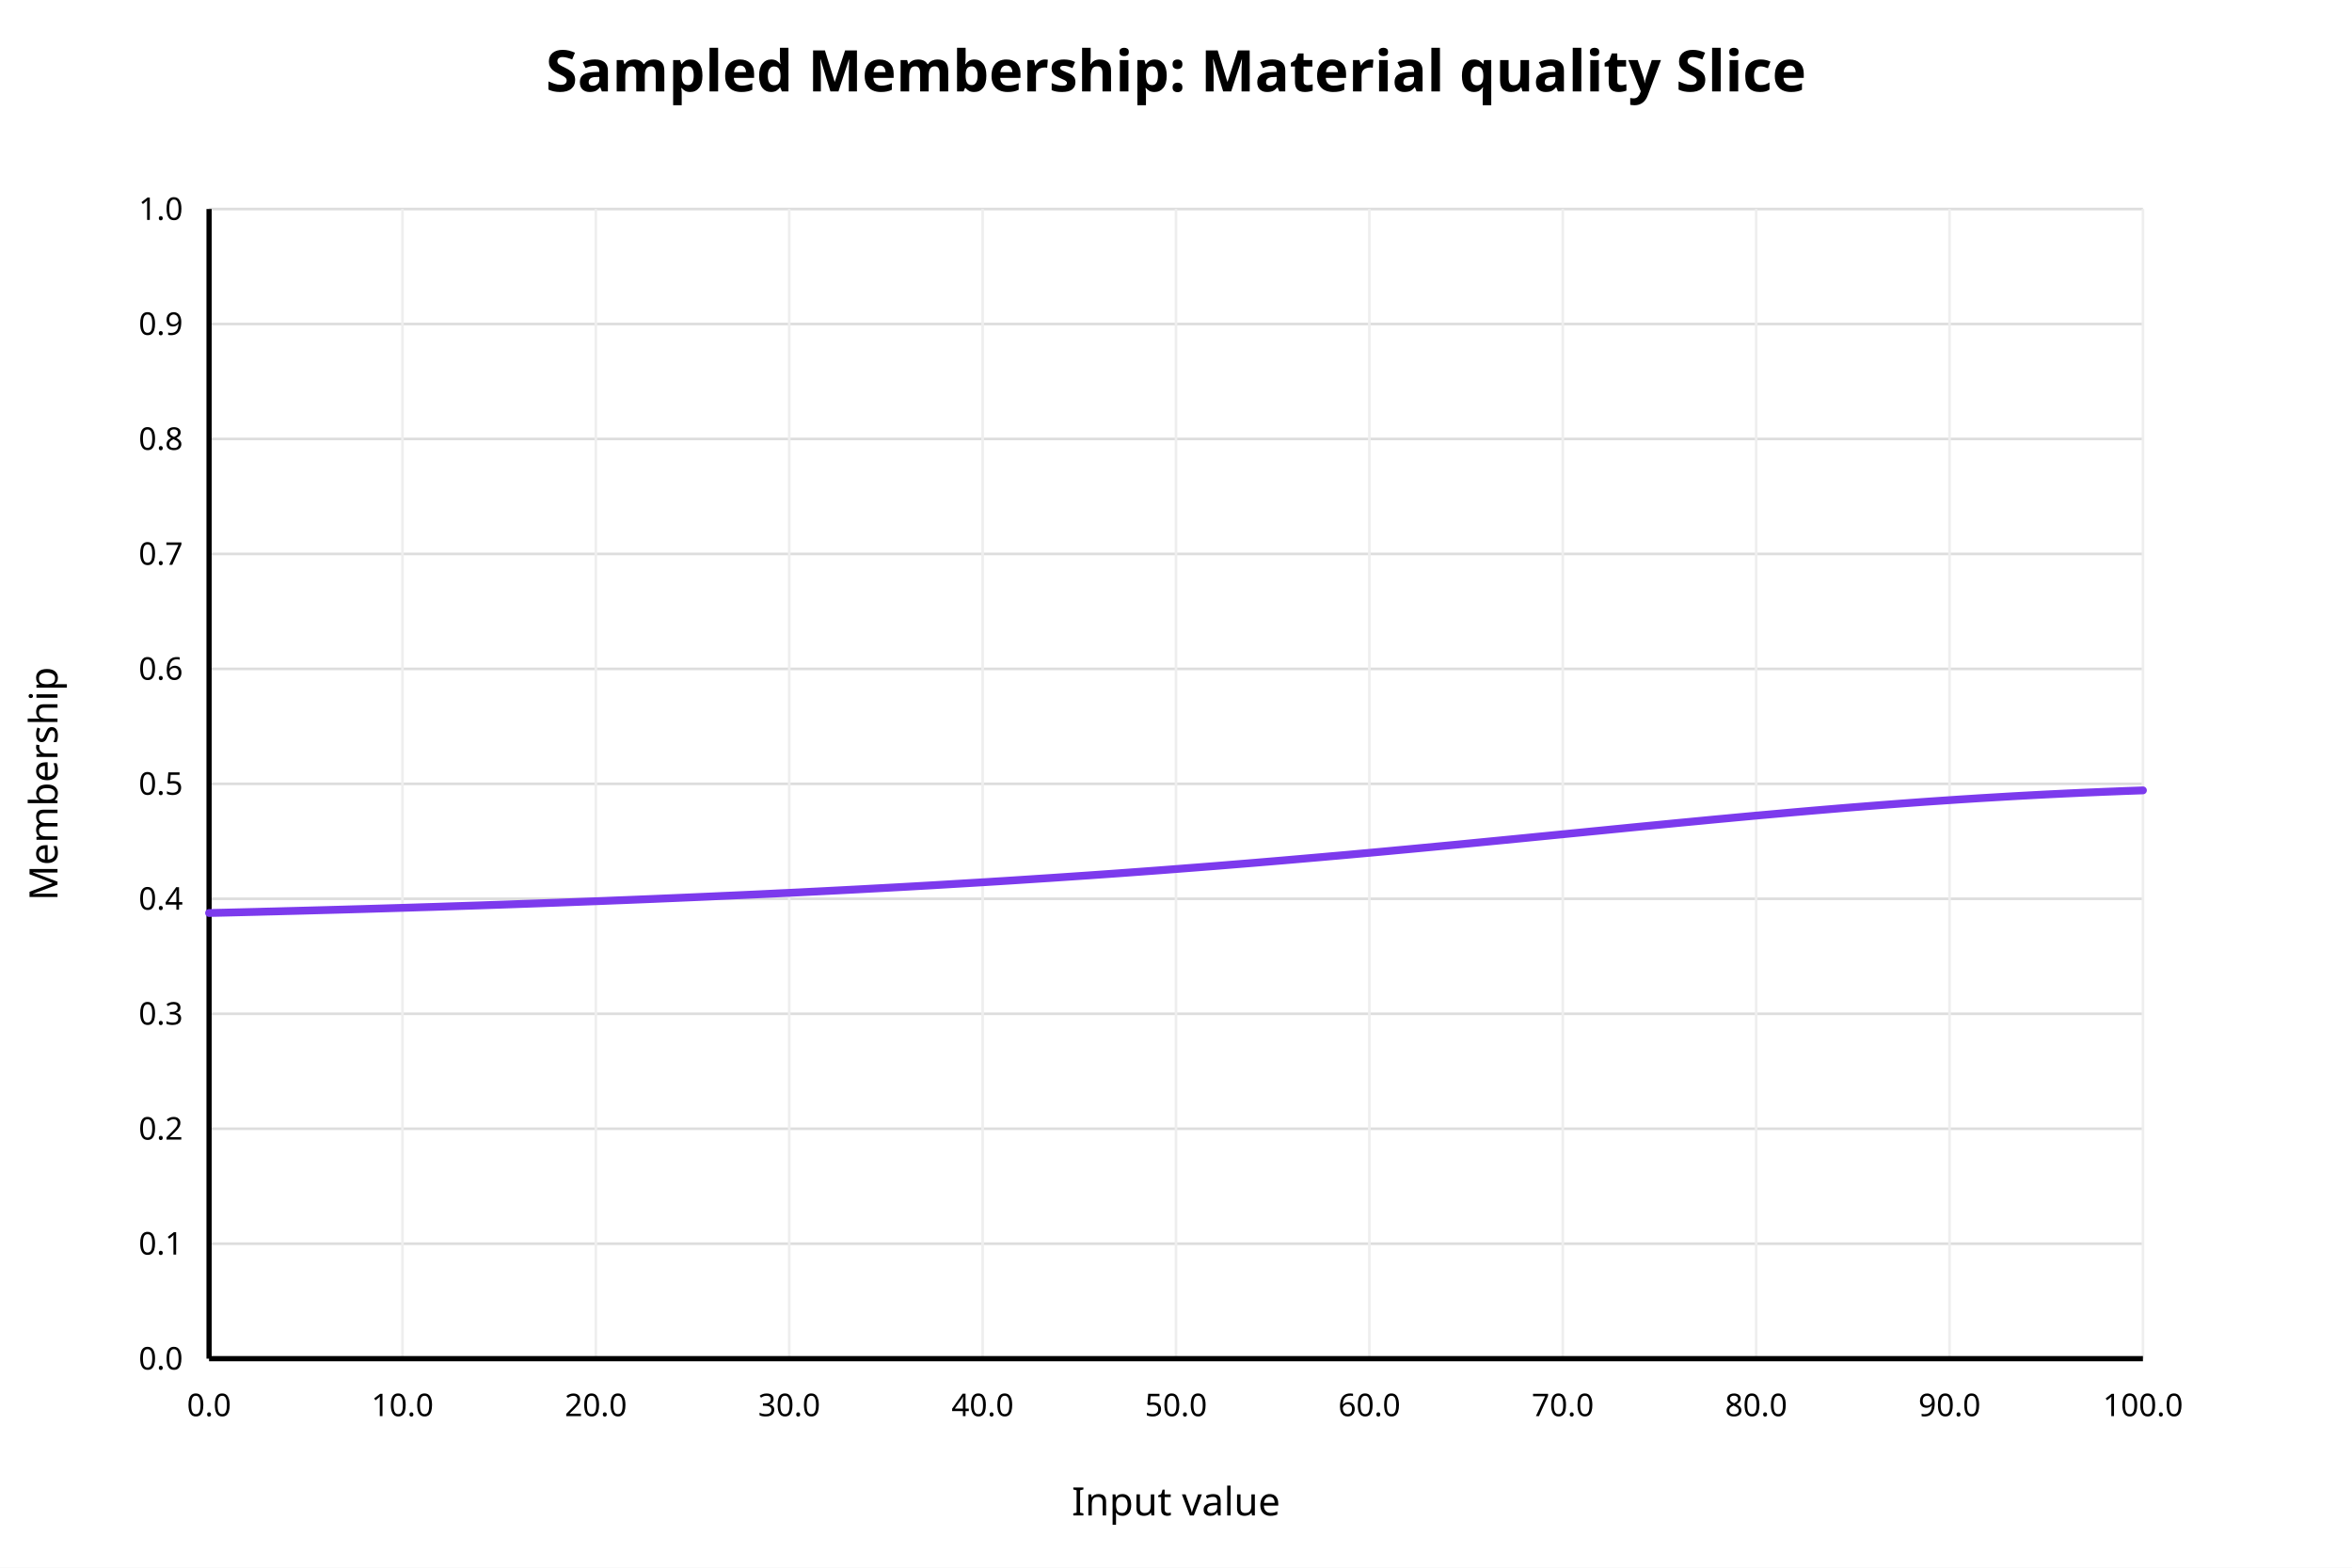
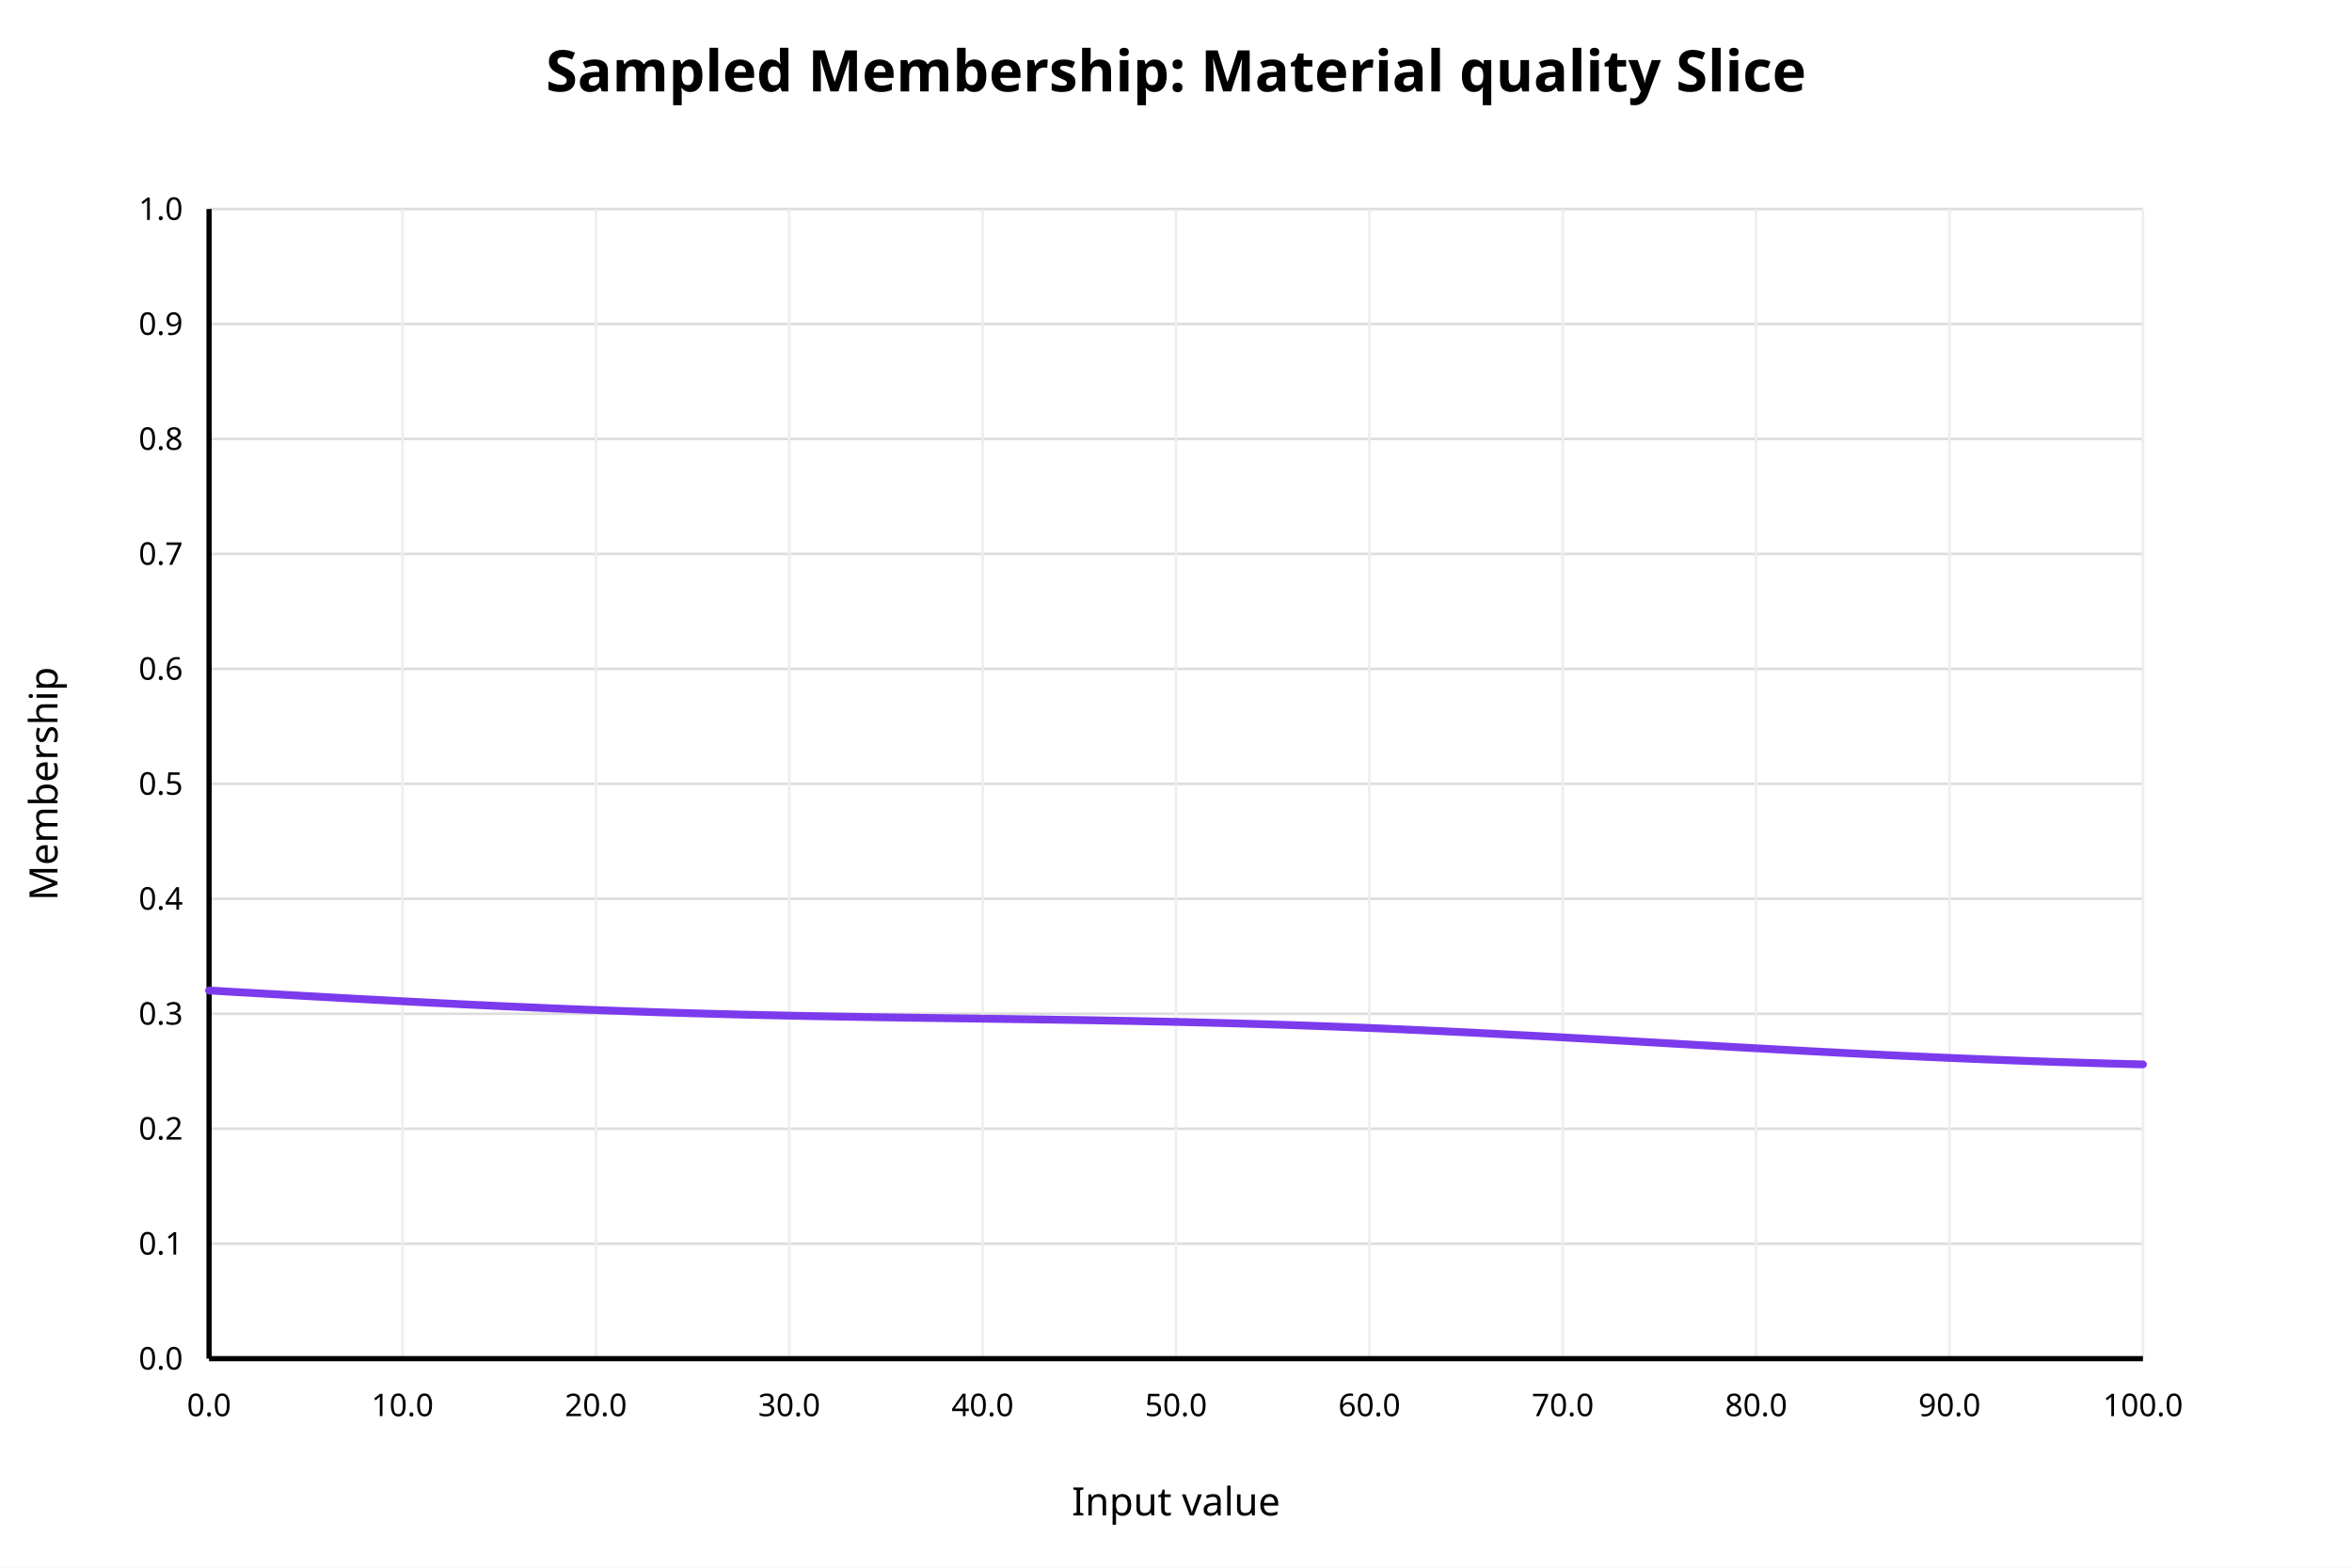
<svg xmlns="http://www.w3.org/2000/svg" width="900" height="600" viewBox="0 0 900 600">
  <rect x="0" y="0" width="900" height="600" fill="white" />
  <text x="450" y="35" text-anchor="middle" font-family="sans-serif" font-size="22" font-weight="bold" fill="black">Sampled Membership: Material quality Slice</text>
  <line x1="80" y1="520.00" x2="820" y2="520.00" stroke="#dddddd" stroke-width="1" />
  <text x="70" y="520.00" text-anchor="end" dominant-baseline="middle" font-family="sans-serif" font-size="12" fill="black">0.0</text>
  <line x1="80" y1="476.00" x2="820" y2="476.00" stroke="#dddddd" stroke-width="1" />
  <text x="70" y="476.00" text-anchor="end" dominant-baseline="middle" font-family="sans-serif" font-size="12" fill="black">0.1</text>
  <line x1="80" y1="432.00" x2="820" y2="432.00" stroke="#dddddd" stroke-width="1" />
  <text x="70" y="432.00" text-anchor="end" dominant-baseline="middle" font-family="sans-serif" font-size="12" fill="black">0.2</text>
  <line x1="80" y1="388.00" x2="820" y2="388.00" stroke="#dddddd" stroke-width="1" />
  <text x="70" y="388.00" text-anchor="end" dominant-baseline="middle" font-family="sans-serif" font-size="12" fill="black">0.3</text>
  <line x1="80" y1="344.00" x2="820" y2="344.00" stroke="#dddddd" stroke-width="1" />
  <text x="70" y="344.00" text-anchor="end" dominant-baseline="middle" font-family="sans-serif" font-size="12" fill="black">0.4</text>
  <line x1="80" y1="300.00" x2="820" y2="300.00" stroke="#dddddd" stroke-width="1" />
  <text x="70" y="300.00" text-anchor="end" dominant-baseline="middle" font-family="sans-serif" font-size="12" fill="black">0.5</text>
  <line x1="80" y1="256.00" x2="820" y2="256.00" stroke="#dddddd" stroke-width="1" />
  <text x="70" y="256.00" text-anchor="end" dominant-baseline="middle" font-family="sans-serif" font-size="12" fill="black">0.6</text>
  <line x1="80" y1="212.00" x2="820" y2="212.00" stroke="#dddddd" stroke-width="1" />
  <text x="70" y="212.00" text-anchor="end" dominant-baseline="middle" font-family="sans-serif" font-size="12" fill="black">0.7</text>
  <line x1="80" y1="168.00" x2="820" y2="168.00" stroke="#dddddd" stroke-width="1" />
  <text x="70" y="168.00" text-anchor="end" dominant-baseline="middle" font-family="sans-serif" font-size="12" fill="black">0.8</text>
  <line x1="80" y1="124.00" x2="820" y2="124.00" stroke="#dddddd" stroke-width="1" />
  <text x="70" y="124.00" text-anchor="end" dominant-baseline="middle" font-family="sans-serif" font-size="12" fill="black">0.9</text>
  <line x1="80" y1="80.00" x2="820" y2="80.00" stroke="#dddddd" stroke-width="1" />
  <text x="70" y="80.00" text-anchor="end" dominant-baseline="middle" font-family="sans-serif" font-size="12" fill="black">1.0</text>
  <line x1="80.00" y1="80" x2="80.00" y2="520" stroke="#eeeeee" stroke-width="1" />
  <text x="80.00" y="542" text-anchor="middle" font-family="sans-serif" font-size="12" fill="black">0.0</text>
  <line x1="154.00" y1="80" x2="154.00" y2="520" stroke="#eeeeee" stroke-width="1" />
  <text x="154.00" y="542" text-anchor="middle" font-family="sans-serif" font-size="12" fill="black">10.0</text>
  <line x1="228.00" y1="80" x2="228.00" y2="520" stroke="#eeeeee" stroke-width="1" />
  <text x="228.00" y="542" text-anchor="middle" font-family="sans-serif" font-size="12" fill="black">20.0</text>
  <line x1="302.00" y1="80" x2="302.00" y2="520" stroke="#eeeeee" stroke-width="1" />
  <text x="302.00" y="542" text-anchor="middle" font-family="sans-serif" font-size="12" fill="black">30.0</text>
  <line x1="376.00" y1="80" x2="376.00" y2="520" stroke="#eeeeee" stroke-width="1" />
  <text x="376.00" y="542" text-anchor="middle" font-family="sans-serif" font-size="12" fill="black">40.0</text>
  <line x1="450.00" y1="80" x2="450.00" y2="520" stroke="#eeeeee" stroke-width="1" />
  <text x="450.00" y="542" text-anchor="middle" font-family="sans-serif" font-size="12" fill="black">50.0</text>
  <line x1="524.00" y1="80" x2="524.00" y2="520" stroke="#eeeeee" stroke-width="1" />
  <text x="524.00" y="542" text-anchor="middle" font-family="sans-serif" font-size="12" fill="black">60.0</text>
  <line x1="598.00" y1="80" x2="598.00" y2="520" stroke="#eeeeee" stroke-width="1" />
  <text x="598.00" y="542" text-anchor="middle" font-family="sans-serif" font-size="12" fill="black">70.0</text>
  <line x1="672.00" y1="80" x2="672.00" y2="520" stroke="#eeeeee" stroke-width="1" />
  <text x="672.00" y="542" text-anchor="middle" font-family="sans-serif" font-size="12" fill="black">80.0</text>
  <line x1="746.00" y1="80" x2="746.00" y2="520" stroke="#eeeeee" stroke-width="1" />
  <text x="746.00" y="542" text-anchor="middle" font-family="sans-serif" font-size="12" fill="black">90.0</text>
  <line x1="820.00" y1="80" x2="820.00" y2="520" stroke="#eeeeee" stroke-width="1" />
  <text x="820.00" y="542" text-anchor="middle" font-family="sans-serif" font-size="12" fill="black">100.0</text>
  <line x1="80" y1="520" x2="820" y2="520" stroke="black" stroke-width="2" />
  <line x1="80" y1="80" x2="80" y2="520" stroke="black" stroke-width="2" />
  <text x="450" y="580" text-anchor="middle" font-family="sans-serif" font-size="15" fill="black">Input value</text>
  <text x="22" y="300" text-anchor="middle" font-family="sans-serif" font-size="15" fill="black" transform="rotate(-90 22 300)">Membership</text>
-   <polyline fill="none" stroke="#7c3aed" stroke-width="3" stroke-linejoin="round" stroke-linecap="round" points="80.00,349.43 83.70,349.35 87.40,349.26 91.10,349.17 94.80,349.08 98.50,348.99 102.20,348.89 105.90,348.80 109.60,348.70 113.30,348.61 117.00,348.51 120.70,348.41 124.40,348.31 128.10,348.21 131.80,348.11 135.50,348.00 139.20,347.90 142.90,347.79 146.60,347.68 150.30,347.57 154.00,347.46 157.70,347.35 161.40,347.23 165.10,347.12 168.80,347.00 172.50,346.88 176.20,346.76 179.90,346.64 183.60,346.52 187.30,346.39 191.00,346.27 194.70,346.14 198.40,346.01 202.10,345.88 205.80,345.75 209.50,345.61 213.20,345.48 216.90,345.34 220.60,345.20 224.30,345.06 228.00,344.92 231.70,344.78 235.40,344.63 239.10,344.49 242.80,344.34 246.50,344.19 250.20,344.04 253.90,343.88 257.60,343.73 261.30,343.57 265.00,343.41 268.70,343.25 272.40,343.09 276.10,342.92 279.80,342.76 283.50,342.59 287.20,342.42 290.90,342.25 294.60,342.07 298.30,341.89 302.00,341.72 305.70,341.54 309.40,341.35 313.10,341.17 316.80,340.98 320.50,340.79 324.20,340.60 327.90,340.41 331.60,340.21 335.30,340.01 339.00,339.81 342.70,339.61 346.40,339.41 350.10,339.20 353.80,338.99 357.50,338.78 361.20,338.56 364.90,338.34 368.60,338.12 372.30,337.90 376.00,337.68 379.70,337.45 383.40,337.22 387.10,336.99 390.80,336.75 394.50,336.51 398.20,336.27 401.90,336.03 405.60,335.78 409.30,335.53 413.00,335.28 416.70,335.03 420.40,334.77 424.10,334.51 427.80,334.25 431.50,333.98 435.20,333.71 438.90,333.44 442.60,333.17 446.30,332.89 450.00,332.61 453.70,332.32 457.40,332.04 461.10,331.75 464.80,331.46 468.50,331.16 472.20,330.86 475.90,330.56 479.60,330.26 483.30,329.95 487.00,329.64 490.70,329.33 494.40,329.01 498.10,328.69 501.80,328.37 505.50,328.05 509.20,327.72 512.90,327.40 516.60,327.07 520.30,326.73 524.00,326.40 527.70,326.06 531.40,325.72 535.10,325.37 538.80,325.03 542.50,324.68 546.20,324.33 549.90,323.98 553.60,323.63 557.30,323.28 561.00,322.92 564.70,322.56 568.40,322.20 572.10,321.84 575.80,321.48 579.50,321.12 583.20,320.76 586.90,320.39 590.60,320.03 594.30,319.66 598.00,319.30 601.70,318.93 605.40,318.57 609.10,318.20 612.80,317.84 616.50,317.47 620.20,317.11 623.90,316.74 627.60,316.38 631.30,316.02 635.00,315.66 638.70,315.30 642.40,314.94 646.10,314.59 649.80,314.24 653.50,313.88 657.20,313.53 660.90,313.19 664.60,312.84 668.30,312.50 672.00,312.16 675.70,311.83 679.40,311.50 683.10,311.17 686.80,310.84 690.50,310.52 694.20,310.20 697.90,309.89 701.60,309.58 705.30,309.27 709.00,308.97 712.70,308.68 716.40,308.39 720.10,308.10 723.80,307.82 727.50,307.54 731.20,307.27 734.90,307.00 738.60,306.74 742.30,306.49 746.00,306.24 749.70,305.99 753.40,305.76 757.10,305.52 760.80,305.30 764.50,305.08 768.20,304.86 771.90,304.65 775.60,304.45 779.30,304.25 783.00,304.06 786.70,303.88 790.40,303.70 794.10,303.53 797.80,303.36 801.50,303.21 805.20,303.05 808.90,302.91 812.60,302.76 816.30,302.63 820.00,302.50" />
+   <polyline fill="none" stroke="#7c3aed" stroke-width="3" stroke-linejoin="round" stroke-linecap="round" points="80.00,379.09 83.70,379.30 87.40,379.52 91.10,379.73 94.80,379.94 98.50,380.15 102.20,380.36 105.90,380.57 109.60,380.78 113.30,380.99 117.00,381.20 120.70,381.40 124.40,381.61 128.10,381.81 131.80,382.02 135.50,382.22 139.20,382.42 142.90,382.62 146.60,382.81 150.30,383.01 154.00,383.20 157.70,383.40 161.40,383.59 165.10,383.78 168.80,383.96 172.50,384.14 176.20,384.33 179.90,384.51 183.60,384.68 187.30,384.86 191.00,385.03 194.70,385.20 198.40,385.36 202.10,385.52 205.80,385.68 209.50,385.84 213.20,385.99 216.90,386.15 220.60,386.29 224.30,386.44 228.00,386.58 231.70,386.72 235.40,386.85 239.10,386.98 242.80,387.11 246.50,387.24 250.20,387.36 253.90,387.48 257.60,387.59 261.30,387.70 265.00,387.81 268.70,387.91 272.40,388.02 276.10,388.11 279.80,388.21 283.50,388.30 287.20,388.39 290.90,388.48 294.60,388.56 298.30,388.64 302.00,388.72 305.70,388.79 309.40,388.87 313.10,388.94 316.80,389.00 320.50,389.07 324.20,389.13 327.90,389.19 331.60,389.25 335.30,389.31 339.00,389.37 342.70,389.42 346.40,389.48 350.10,389.53 353.80,389.58 357.50,389.63 361.20,389.68 364.90,389.73 368.60,389.78 372.30,389.83 376.00,389.88 379.70,389.93 383.40,389.98 387.10,390.03 390.80,390.08 394.50,390.13 398.20,390.19 401.90,390.24 405.60,390.30 409.30,390.35 413.00,390.41 416.70,390.47 420.40,390.53 424.10,390.60 427.80,390.66 431.50,390.73 435.20,390.80 438.90,390.88 442.60,390.95 446.30,391.03 450.00,391.11 453.70,391.20 457.40,391.29 461.10,391.38 464.80,391.47 468.50,391.57 472.20,391.67 475.90,391.77 479.60,391.88 483.30,391.99 487.00,392.10 490.70,392.22 494.40,392.34 498.10,392.47 501.80,392.60 505.50,392.73 509.20,392.86 512.90,393.00 516.60,393.15 520.30,393.29 524.00,393.44 527.70,393.59 531.40,393.75 535.10,393.91 538.80,394.07 542.50,394.24 546.20,394.41 549.90,394.58 553.60,394.75 557.30,394.93 561.00,395.11 564.70,395.29 568.40,395.48 572.10,395.67 575.80,395.86 579.50,396.05 583.20,396.25 586.90,396.44 590.60,396.64 594.30,396.84 598.00,397.04 601.70,397.25 605.40,397.45 609.10,397.66 612.80,397.86 616.50,398.07 620.20,398.28 623.90,398.49 627.60,398.70 631.30,398.91 635.00,399.12 638.70,399.33 642.40,399.54 646.10,399.75 649.80,399.96 653.50,400.17 657.20,400.38 660.90,400.58 664.60,400.79 668.30,401.00 672.00,401.20 675.70,401.41 679.40,401.61 683.10,401.81 686.80,402.01 690.50,402.21 694.20,402.40 697.90,402.60 701.60,402.79 705.30,402.98 709.00,403.16 712.70,403.35 716.40,403.53 720.10,403.71 723.80,403.89 727.50,404.06 731.20,404.23 734.90,404.40 738.60,404.57 742.30,404.73 746.00,404.89 749.70,405.05 753.40,405.20 757.10,405.35 760.80,405.50 764.50,405.64 768.20,405.78 771.90,405.92 775.60,406.05 779.30,406.18 783.00,406.31 786.70,406.43 790.40,406.55 794.10,406.66 797.80,406.77 801.50,406.88 805.20,406.99 808.90,407.09 812.60,407.18 816.30,407.28 820.00,407.37" />
</svg>
